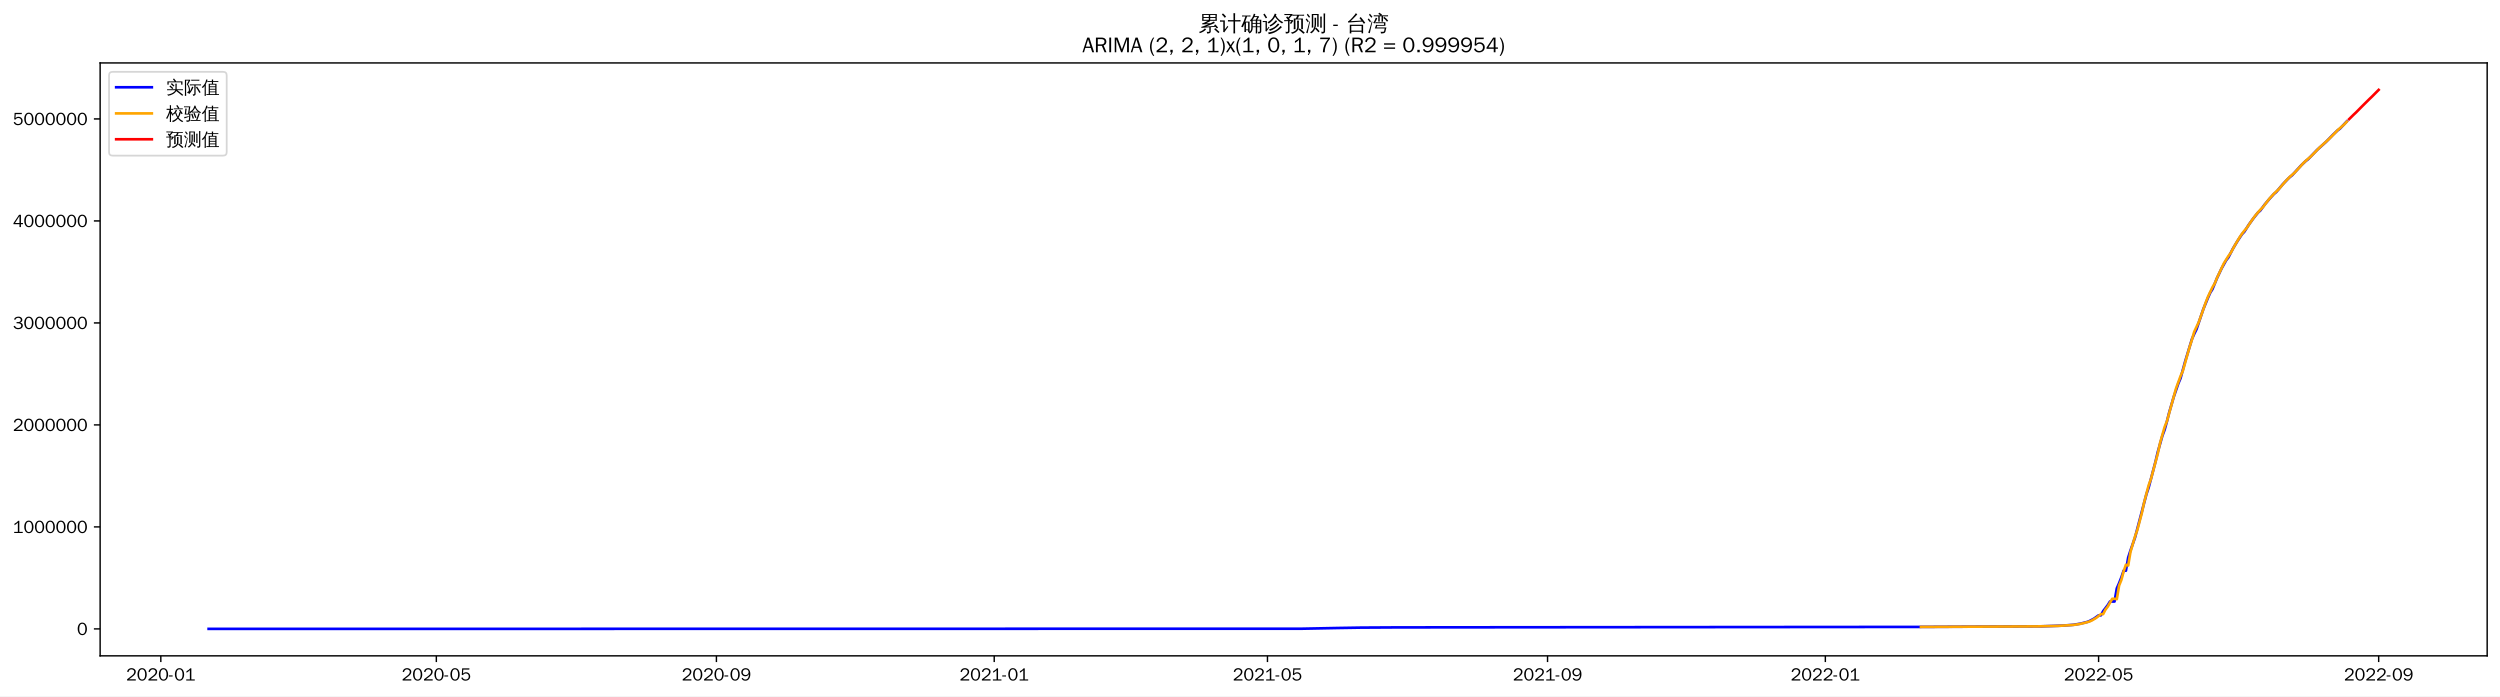
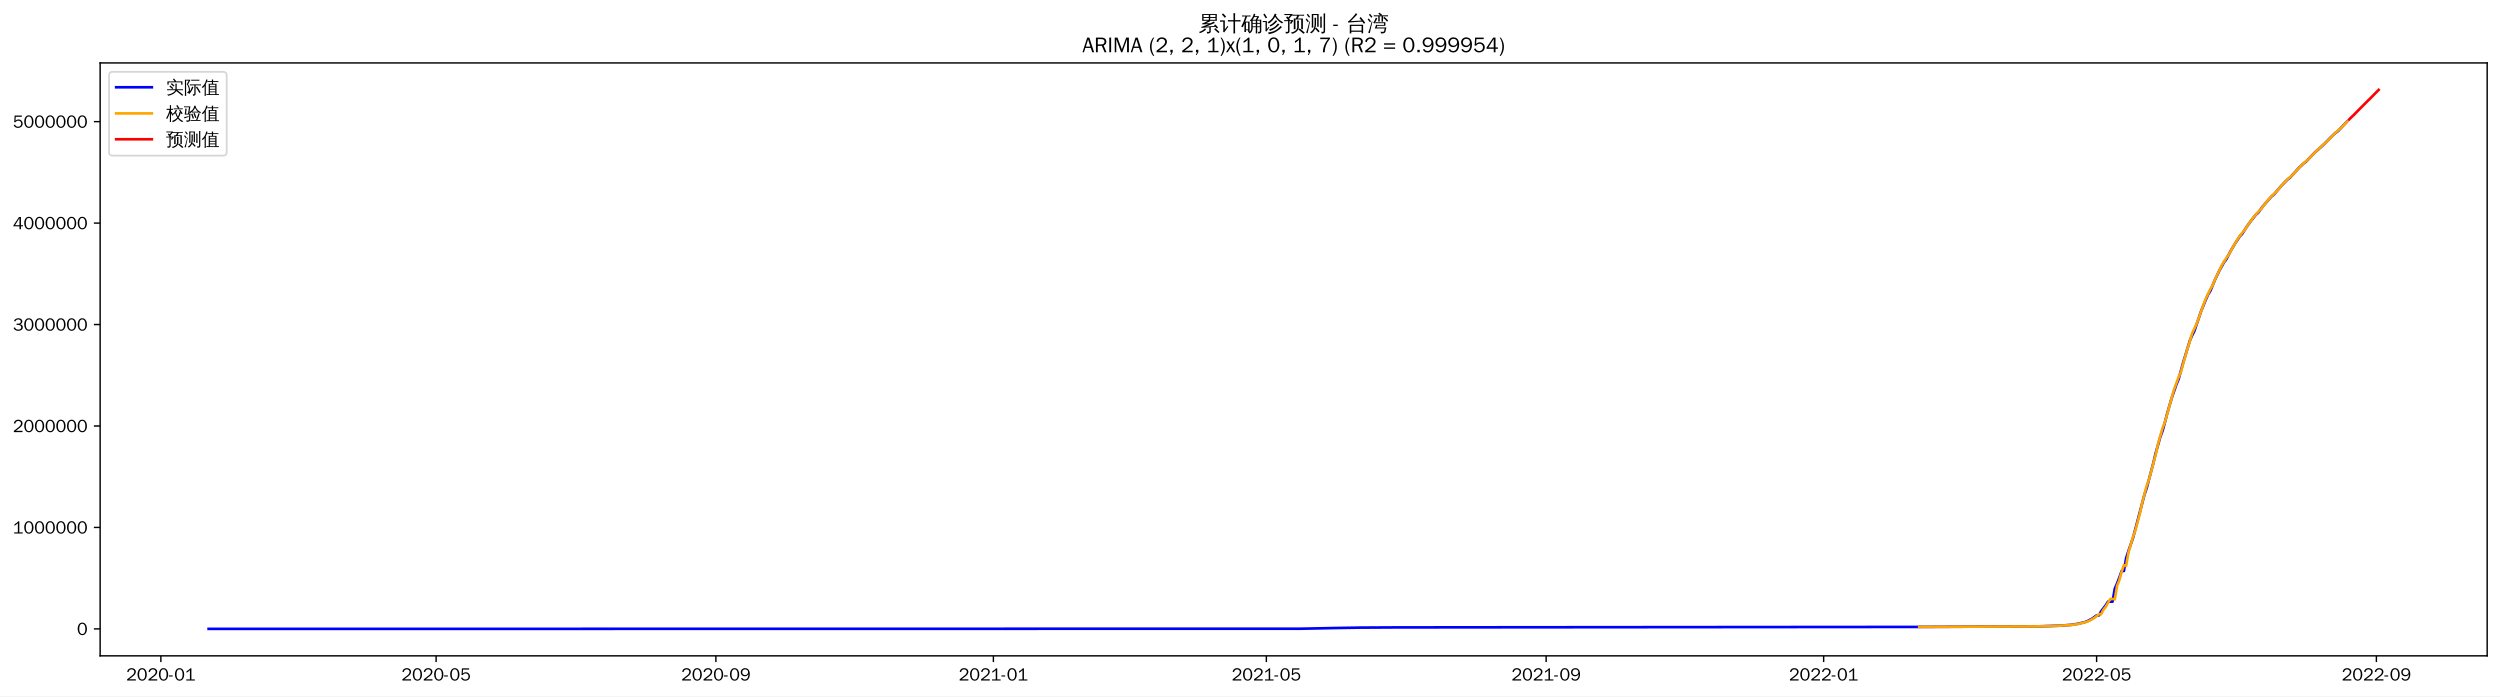
<svg xmlns="http://www.w3.org/2000/svg" xmlns:xlink="http://www.w3.org/1999/xlink" width="1402.578pt" height="390.666pt" viewBox="0 0 1402.578 390.666" version="1.1">
  <defs>
    <style type="text/css">*{stroke-linejoin: round; stroke-linecap: butt}</style>
  </defs>
  <g id="figure_1">
    <g id="patch_1">
      <path d="M 0 390.666  L 1402.578 390.666  L 1402.578 -0  L 0 -0  z " style="fill: #ffffff" />
    </g>
    <g id="axes_1">
      <g id="patch_2">
        <path d="M 56.178 367.949  L 1395.378 367.949  L 1395.378 35.309  L 56.178 35.309  z " style="fill: #ffffff" />
      </g>
      <g id="matplotlib.axis_1">
        <g id="xtick_1">
          <g id="line2d_1">
            <defs>
-               <path id="mc8efb2ae1a" d="M 0 0  L 0 3.5  " style="stroke: #000000; stroke-width: 0.8" />
+               <path id="m448ce63acd" d="M 0 0  L 0 3.5  " style="stroke: #000000; stroke-width: 0.8" />
            </defs>
            <g>
-               <use xlink:href="#mc8efb2ae1a" x="90.223" y="367.949" style="stroke: #000000; stroke-width: 0.8" />
+               <use xlink:href="#m448ce63acd" x="90.252" y="367.949" style="stroke: #000000; stroke-width: 0.8" />
            </g>
          </g>
          <g id="text_1">
-             <g transform="translate(70.73357 381.8048)scale(0.1 -0.1)">
+             <g transform="translate(70.7617 381.8048)scale(0.1 -0.1)">
              <defs>
                <path id="WenQuanYiZenHei-32" d="M 3488 0  L 369 0  L 369 456  L 2150 1850  Q 2931 2463 2931 3144  Q 2931 3619 2488 3863  Q 2231 4013 1931 4013  Q 1425 4013 1113 3619  Q 894 3356 881 3013  L 369 3169  Q 531 3981 1213 4300  Q 1544 4456 1950 4456  Q 2631 4456 3088 4044  L 3225 3888  L 3350 3706  Q 3481 3444 3481 3144  Q 3481 2313 2519 1569  L 1069 456  L 3488 456  L 3488 0  z " transform="scale(0.015625)" />
                <path id="WenQuanYiZenHei-30" d="M 3581 2175  Q 3581 1288 3169 638  Q 2713 -63 1938 -63  Q 1025 -63 563 831  Q 256 1425 256 2188  Q 256 3188 700 3819  Q 1138 4456 1888 4456  Q 2863 4456 3306 3500  Q 3581 2925 3581 2175  z M 3019 2100  Q 3019 3356 2500 3806  L 2350 3919  Q 2144 4031 1888 4031  Q 1100 4031 888 2956  Q 819 2625 819 2225  Q 819 1013 1338 569  Q 1588 356 1938 356  Q 2675 356 2925 1294  Q 3019 1663 3019 2100  z " transform="scale(0.015625)" />
                <path id="WenQuanYiZenHei-2d" d="M 1363 1444  L 0 1444  L 0 1844  L 1363 1844  L 1363 1444  z " transform="scale(0.015625)" />
                <path id="WenQuanYiZenHei-31" d="M 3556 0  L 488 0  L 488 406  L 1800 406  L 1800 3725  Q 1231 3125 588 2788  L 588 3338  Q 1456 3781 1931 4388  L 2331 4388  L 2331 406  L 3556 406  L 3556 0  z " transform="scale(0.015625)" />
              </defs>
              <use xlink:href="#WenQuanYiZenHei-32" />
              <use xlink:href="#WenQuanYiZenHei-30" x="59.961" />
              <use xlink:href="#WenQuanYiZenHei-32" x="119.922" />
              <use xlink:href="#WenQuanYiZenHei-30" x="179.883" />
              <use xlink:href="#WenQuanYiZenHei-2d" x="239.844" />
              <use xlink:href="#WenQuanYiZenHei-30" x="269.824" />
              <use xlink:href="#WenQuanYiZenHei-31" x="329.785" />
            </g>
          </g>
        </g>
        <g id="xtick_2">
          <g id="line2d_2">
            <g>
-               <use xlink:href="#mc8efb2ae1a" x="244.801" y="367.949" style="stroke: #000000; stroke-width: 0.8" />
+               <use xlink:href="#m448ce63acd" x="244.667" y="367.949" style="stroke: #000000; stroke-width: 0.8" />
            </g>
          </g>
          <g id="text_2">
-             <g transform="translate(225.3107 381.8048)scale(0.1 -0.1)">
+             <g transform="translate(225.1768 381.8048)scale(0.1 -0.1)">
              <defs>
                <path id="WenQuanYiZenHei-35" d="M 3531 1488  Q 3531 688 2913 250  Q 2456 -63 1844 -63  Q 1175 -63 706 350  Q 413 613 306 975  L 781 1131  Q 1000 538 1569 406  Q 1706 369 1856 369  Q 2550 369 2850 869  Q 3000 1131 3000 1494  Q 3000 2056 2581 2356  Q 2319 2538 1969 2538  Q 1400 2538 1031 2075  Q 981 2013 938 1938  L 500 2031  L 644 4388  L 3244 4388  L 3200 3919  L 1044 3919  L 950 2500  Q 1431 2975 2006 2975  Q 2713 2975 3163 2475  Q 3531 2063 3531 1488  z " transform="scale(0.015625)" />
              </defs>
              <use xlink:href="#WenQuanYiZenHei-32" />
              <use xlink:href="#WenQuanYiZenHei-30" x="59.961" />
              <use xlink:href="#WenQuanYiZenHei-32" x="119.922" />
              <use xlink:href="#WenQuanYiZenHei-30" x="179.883" />
              <use xlink:href="#WenQuanYiZenHei-2d" x="239.844" />
              <use xlink:href="#WenQuanYiZenHei-30" x="269.824" />
              <use xlink:href="#WenQuanYiZenHei-35" x="329.785" />
            </g>
          </g>
        </g>
        <g id="xtick_3">
          <g id="line2d_3">
            <g>
-               <use xlink:href="#mc8efb2ae1a" x="401.933" y="367.949" style="stroke: #000000; stroke-width: 0.8" />
+               <use xlink:href="#m448ce63acd" x="401.634" y="367.949" style="stroke: #000000; stroke-width: 0.8" />
            </g>
          </g>
          <g id="text_3">
-             <g transform="translate(382.4428 381.8048)scale(0.1 -0.1)">
+             <g transform="translate(382.1442 381.8048)scale(0.1 -0.1)">
              <defs>
                <path id="WenQuanYiZenHei-39" d="M 3544 2300  Q 3544 1163 3019 513  Q 2563 -63 1775 -63  Q 956 -63 563 488  Q 463 631 394 813  L 838 975  Q 1025 494 1550 388  Q 1656 369 1775 369  Q 2594 369 2900 1325  Q 3044 1769 3038 2313  L 3025 2313  Q 2675 1638 1944 1544  Q 1844 1531 1744 1531  Q 1050 1531 625 2031  Q 294 2419 294 2963  Q 294 3656 813 4094  Q 1238 4456 1819 4456  Q 2988 4456 3381 3363  Q 3544 2900 3544 2300  z M 2925 2994  Q 2925 3563 2469 3844  Q 2206 4006 1863 4006  Q 1275 4006 988 3563  Q 844 3344 825 3056  Q 819 3006 819 2956  Q 819 2413 1269 2131  Q 1538 1963 1875 1963  Q 2363 1963 2681 2350  Q 2925 2638 2925 2994  z " transform="scale(0.015625)" />
              </defs>
              <use xlink:href="#WenQuanYiZenHei-32" />
              <use xlink:href="#WenQuanYiZenHei-30" x="59.961" />
              <use xlink:href="#WenQuanYiZenHei-32" x="119.922" />
              <use xlink:href="#WenQuanYiZenHei-30" x="179.883" />
              <use xlink:href="#WenQuanYiZenHei-2d" x="239.844" />
              <use xlink:href="#WenQuanYiZenHei-30" x="269.824" />
              <use xlink:href="#WenQuanYiZenHei-39" x="329.785" />
            </g>
          </g>
        </g>
        <g id="xtick_4">
          <g id="line2d_4">
            <g>
-               <use xlink:href="#mc8efb2ae1a" x="557.787" y="367.949" style="stroke: #000000; stroke-width: 0.8" />
+               <use xlink:href="#m448ce63acd" x="557.325" y="367.949" style="stroke: #000000; stroke-width: 0.8" />
            </g>
          </g>
          <g id="text_4">
-             <g transform="translate(538.2974 381.8048)scale(0.1 -0.1)">
+             <g transform="translate(537.8355 381.8048)scale(0.1 -0.1)">
              <use xlink:href="#WenQuanYiZenHei-32" />
              <use xlink:href="#WenQuanYiZenHei-30" x="59.961" />
              <use xlink:href="#WenQuanYiZenHei-32" x="119.922" />
              <use xlink:href="#WenQuanYiZenHei-31" x="179.883" />
              <use xlink:href="#WenQuanYiZenHei-2d" x="239.844" />
              <use xlink:href="#WenQuanYiZenHei-30" x="269.824" />
              <use xlink:href="#WenQuanYiZenHei-31" x="329.785" />
            </g>
          </g>
        </g>
        <g id="xtick_5">
          <g id="line2d_5">
            <g>
-               <use xlink:href="#mc8efb2ae1a" x="711.087" y="367.949" style="stroke: #000000; stroke-width: 0.8" />
+               <use xlink:href="#m448ce63acd" x="710.464" y="367.949" style="stroke: #000000; stroke-width: 0.8" />
            </g>
          </g>
          <g id="text_5">
-             <g transform="translate(691.5971 381.8048)scale(0.1 -0.1)">
+             <g transform="translate(690.9744 381.8048)scale(0.1 -0.1)">
              <use xlink:href="#WenQuanYiZenHei-32" />
              <use xlink:href="#WenQuanYiZenHei-30" x="59.961" />
              <use xlink:href="#WenQuanYiZenHei-32" x="119.922" />
              <use xlink:href="#WenQuanYiZenHei-31" x="179.883" />
              <use xlink:href="#WenQuanYiZenHei-2d" x="239.844" />
              <use xlink:href="#WenQuanYiZenHei-30" x="269.824" />
              <use xlink:href="#WenQuanYiZenHei-35" x="329.785" />
            </g>
          </g>
        </g>
        <g id="xtick_6">
          <g id="line2d_6">
            <g>
-               <use xlink:href="#mc8efb2ae1a" x="868.219" y="367.949" style="stroke: #000000; stroke-width: 0.8" />
+               <use xlink:href="#m448ce63acd" x="867.432" y="367.949" style="stroke: #000000; stroke-width: 0.8" />
            </g>
          </g>
          <g id="text_6">
-             <g transform="translate(848.7292 381.8048)scale(0.1 -0.1)">
+             <g transform="translate(847.9418 381.8048)scale(0.1 -0.1)">
              <use xlink:href="#WenQuanYiZenHei-32" />
              <use xlink:href="#WenQuanYiZenHei-30" x="59.961" />
              <use xlink:href="#WenQuanYiZenHei-32" x="119.922" />
              <use xlink:href="#WenQuanYiZenHei-31" x="179.883" />
              <use xlink:href="#WenQuanYiZenHei-2d" x="239.844" />
              <use xlink:href="#WenQuanYiZenHei-30" x="269.824" />
              <use xlink:href="#WenQuanYiZenHei-39" x="329.785" />
            </g>
          </g>
        </g>
        <g id="xtick_7">
          <g id="line2d_7">
            <g>
-               <use xlink:href="#mc8efb2ae1a" x="1024.074" y="367.949" style="stroke: #000000; stroke-width: 0.8" />
+               <use xlink:href="#m448ce63acd" x="1023.123" y="367.949" style="stroke: #000000; stroke-width: 0.8" />
            </g>
          </g>
          <g id="text_7">
-             <g transform="translate(1004.584 381.8048)scale(0.1 -0.1)">
+             <g transform="translate(1003.633 381.8048)scale(0.1 -0.1)">
              <use xlink:href="#WenQuanYiZenHei-32" />
              <use xlink:href="#WenQuanYiZenHei-30" x="59.961" />
              <use xlink:href="#WenQuanYiZenHei-32" x="119.922" />
              <use xlink:href="#WenQuanYiZenHei-32" x="179.883" />
              <use xlink:href="#WenQuanYiZenHei-2d" x="239.844" />
              <use xlink:href="#WenQuanYiZenHei-30" x="269.824" />
              <use xlink:href="#WenQuanYiZenHei-31" x="329.785" />
            </g>
          </g>
        </g>
        <g id="xtick_8">
          <g id="line2d_8">
            <g>
-               <use xlink:href="#mc8efb2ae1a" x="1177.373" y="367.949" style="stroke: #000000; stroke-width: 0.8" />
+               <use xlink:href="#m448ce63acd" x="1176.262" y="367.949" style="stroke: #000000; stroke-width: 0.8" />
            </g>
          </g>
          <g id="text_8">
-             <g transform="translate(1157.883 381.8048)scale(0.1 -0.1)">
+             <g transform="translate(1156.772 381.8048)scale(0.1 -0.1)">
              <use xlink:href="#WenQuanYiZenHei-32" />
              <use xlink:href="#WenQuanYiZenHei-30" x="59.961" />
              <use xlink:href="#WenQuanYiZenHei-32" x="119.922" />
              <use xlink:href="#WenQuanYiZenHei-32" x="179.883" />
              <use xlink:href="#WenQuanYiZenHei-2d" x="239.844" />
              <use xlink:href="#WenQuanYiZenHei-30" x="269.824" />
              <use xlink:href="#WenQuanYiZenHei-35" x="329.785" />
            </g>
          </g>
        </g>
        <g id="xtick_9">
          <g id="line2d_9">
            <g>
-               <use xlink:href="#mc8efb2ae1a" x="1334.505" y="367.949" style="stroke: #000000; stroke-width: 0.8" />
+               <use xlink:href="#m448ce63acd" x="1333.229" y="367.949" style="stroke: #000000; stroke-width: 0.8" />
            </g>
          </g>
          <g id="text_9">
-             <g transform="translate(1315.016 381.8048)scale(0.1 -0.1)">
+             <g transform="translate(1313.739 381.8048)scale(0.1 -0.1)">
              <use xlink:href="#WenQuanYiZenHei-32" />
              <use xlink:href="#WenQuanYiZenHei-30" x="59.961" />
              <use xlink:href="#WenQuanYiZenHei-32" x="119.922" />
              <use xlink:href="#WenQuanYiZenHei-32" x="179.883" />
              <use xlink:href="#WenQuanYiZenHei-2d" x="239.844" />
              <use xlink:href="#WenQuanYiZenHei-30" x="269.824" />
              <use xlink:href="#WenQuanYiZenHei-39" x="329.785" />
            </g>
          </g>
        </g>
      </g>
      <g id="matplotlib.axis_2">
        <g id="ytick_1">
          <g id="line2d_10">
            <defs>
-               <path id="m35c9b45c3b" d="M 0 0  L -3.5 0  " style="stroke: #000000; stroke-width: 0.8" />
+               <path id="m3fab76b2b6" d="M 0 0  L -3.5 0  " style="stroke: #000000; stroke-width: 0.8" />
            </defs>
            <g>
-               <use xlink:href="#m35c9b45c3b" x="56.178" y="352.829" style="stroke: #000000; stroke-width: 0.8" />
+               <use xlink:href="#m3fab76b2b6" x="56.178" y="352.829" style="stroke: #000000; stroke-width: 0.8" />
            </g>
          </g>
          <g id="text_10">
            <g transform="translate(43.18125 356.2567)scale(0.1 -0.1)">
              <use xlink:href="#WenQuanYiZenHei-30" />
            </g>
          </g>
        </g>
        <g id="ytick_2">
          <g id="line2d_11">
            <g>
-               <use xlink:href="#m35c9b45c3b" x="56.178" y="295.609" style="stroke: #000000; stroke-width: 0.8" />
+               <use xlink:href="#m3fab76b2b6" x="56.178" y="295.911" style="stroke: #000000; stroke-width: 0.8" />
            </g>
          </g>
          <g id="text_11">
-             <g transform="translate(7.2 299.0373)scale(0.1 -0.1)">
+             <g transform="translate(7.2 299.3393)scale(0.1 -0.1)">
              <use xlink:href="#WenQuanYiZenHei-31" />
              <use xlink:href="#WenQuanYiZenHei-30" x="59.961" />
              <use xlink:href="#WenQuanYiZenHei-30" x="119.922" />
              <use xlink:href="#WenQuanYiZenHei-30" x="179.883" />
              <use xlink:href="#WenQuanYiZenHei-30" x="239.844" />
              <use xlink:href="#WenQuanYiZenHei-30" x="299.805" />
              <use xlink:href="#WenQuanYiZenHei-30" x="359.766" />
            </g>
          </g>
        </g>
        <g id="ytick_3">
          <g id="line2d_12">
            <g>
-               <use xlink:href="#m35c9b45c3b" x="56.178" y="238.39" style="stroke: #000000; stroke-width: 0.8" />
+               <use xlink:href="#m3fab76b2b6" x="56.178" y="238.994" style="stroke: #000000; stroke-width: 0.8" />
            </g>
          </g>
          <g id="text_12">
-             <g transform="translate(7.2 241.818)scale(0.1 -0.1)">
+             <g transform="translate(7.2 242.4219)scale(0.1 -0.1)">
              <use xlink:href="#WenQuanYiZenHei-32" />
              <use xlink:href="#WenQuanYiZenHei-30" x="59.961" />
              <use xlink:href="#WenQuanYiZenHei-30" x="119.922" />
              <use xlink:href="#WenQuanYiZenHei-30" x="179.883" />
              <use xlink:href="#WenQuanYiZenHei-30" x="239.844" />
              <use xlink:href="#WenQuanYiZenHei-30" x="299.805" />
              <use xlink:href="#WenQuanYiZenHei-30" x="359.766" />
            </g>
          </g>
        </g>
        <g id="ytick_4">
          <g id="line2d_13">
            <g>
-               <use xlink:href="#m35c9b45c3b" x="56.178" y="181.171" style="stroke: #000000; stroke-width: 0.8" />
+               <use xlink:href="#m3fab76b2b6" x="56.178" y="182.076" style="stroke: #000000; stroke-width: 0.8" />
            </g>
          </g>
          <g id="text_13">
-             <g transform="translate(7.2 184.5986)scale(0.1 -0.1)">
+             <g transform="translate(7.2 185.5045)scale(0.1 -0.1)">
              <defs>
                <path id="WenQuanYiZenHei-33" d="M 3588 1231  Q 3588 494 2875 144  Q 2450 -63 1925 -63  Q 1044 -63 556 488  Q 356 706 256 1000  L 769 1169  Q 994 375 1913 375  Q 2631 375 2900 788  Q 3019 975 3019 1231  Q 3019 1638 2638 1881  Q 2325 2081 1613 2069  L 1338 2069  L 1338 2494  Q 1969 2494 2094 2506  Q 2325 2544 2463 2613  Q 2763 2756 2844 3100  Q 2863 3169 2863 3244  Q 2863 3744 2381 3944  L 2163 4006  Q 2056 4025 1931 4025  Q 1388 4025 1075 3631  Q 969 3488 906 3313  L 419 3456  Q 675 4150 1400 4369  Q 1669 4456 1975 4456  Q 2694 4456 3106 4050  Q 3419 3744 3419 3275  Q 3419 2813 3025 2513  Q 2825 2356 2575 2319  L 2575 2306  Q 3181 2213 3450 1769  Q 3588 1525 3588 1231  z " transform="scale(0.015625)" />
              </defs>
              <use xlink:href="#WenQuanYiZenHei-33" />
              <use xlink:href="#WenQuanYiZenHei-30" x="59.961" />
              <use xlink:href="#WenQuanYiZenHei-30" x="119.922" />
              <use xlink:href="#WenQuanYiZenHei-30" x="179.883" />
              <use xlink:href="#WenQuanYiZenHei-30" x="239.844" />
              <use xlink:href="#WenQuanYiZenHei-30" x="299.805" />
              <use xlink:href="#WenQuanYiZenHei-30" x="359.766" />
            </g>
          </g>
        </g>
        <g id="ytick_5">
          <g id="line2d_14">
            <g>
-               <use xlink:href="#m35c9b45c3b" x="56.178" y="123.951" style="stroke: #000000; stroke-width: 0.8" />
+               <use xlink:href="#m3fab76b2b6" x="56.178" y="125.159" style="stroke: #000000; stroke-width: 0.8" />
            </g>
          </g>
          <g id="text_14">
-             <g transform="translate(7.2 127.3793)scale(0.1 -0.1)">
+             <g transform="translate(7.2 128.5871)scale(0.1 -0.1)">
              <defs>
                <path id="WenQuanYiZenHei-34" d="M 3631 1025  L 2913 1025  L 2913 0  L 2381 0  L 2381 1025  L 219 1025  L 219 1388  L 2225 4388  L 2913 4388  L 2913 1444  L 3631 1444  L 3631 1025  z M 2381 1444  L 2381 3963  L 788 1444  L 2381 1444  z " transform="scale(0.015625)" />
              </defs>
              <use xlink:href="#WenQuanYiZenHei-34" />
              <use xlink:href="#WenQuanYiZenHei-30" x="59.961" />
              <use xlink:href="#WenQuanYiZenHei-30" x="119.922" />
              <use xlink:href="#WenQuanYiZenHei-30" x="179.883" />
              <use xlink:href="#WenQuanYiZenHei-30" x="239.844" />
              <use xlink:href="#WenQuanYiZenHei-30" x="299.805" />
              <use xlink:href="#WenQuanYiZenHei-30" x="359.766" />
            </g>
          </g>
        </g>
        <g id="ytick_6">
          <g id="line2d_15">
            <g>
-               <use xlink:href="#m35c9b45c3b" x="56.178" y="66.732" style="stroke: #000000; stroke-width: 0.8" />
+               <use xlink:href="#m3fab76b2b6" x="56.178" y="68.242" style="stroke: #000000; stroke-width: 0.8" />
            </g>
          </g>
          <g id="text_15">
-             <g transform="translate(7.2 70.15995)scale(0.1 -0.1)">
+             <g transform="translate(7.2 71.66968)scale(0.1 -0.1)">
              <use xlink:href="#WenQuanYiZenHei-35" />
              <use xlink:href="#WenQuanYiZenHei-30" x="59.961" />
              <use xlink:href="#WenQuanYiZenHei-30" x="119.922" />
              <use xlink:href="#WenQuanYiZenHei-30" x="179.883" />
              <use xlink:href="#WenQuanYiZenHei-30" x="239.844" />
              <use xlink:href="#WenQuanYiZenHei-30" x="299.805" />
              <use xlink:href="#WenQuanYiZenHei-30" x="359.766" />
            </g>
          </g>
        </g>
      </g>
      <g id="line2d_16">
-         <path d="M 117.051 352.829  L 730.249 352.732  L 750.689 352.323  L 763.464 352.113  L 783.904 351.991  L 851.612 351.919  L 1075.174 351.72  L 1145.436 351.385  L 1156.933 351.006  L 1163.321 350.529  L 1167.153 349.893  L 1170.986 348.936  L 1172.263 348.426  L 1174.818 347.064  L 1177.373 345.221  L 1178.651 345.221  L 1179.928 342.876  L 1182.483 339.531  L 1183.761 337.461  L 1186.316 337.461  L 1187.593 330.084  L 1188.871 327.176  L 1190.148 323.907  L 1191.426 320.164  L 1192.703 320.164  L 1193.981 312.785  L 1195.258 308.853  L 1197.813 301.557  L 1204.201 277.278  L 1205.478 273.486  L 1209.311 258.973  L 1210.588 253.549  L 1213.143 244.554  L 1214.421 241.116  L 1215.698 236.503  L 1216.976 231.453  L 1219.531 222.674  L 1222.086 215.223  L 1223.363 212.19  L 1225.918 202.86  L 1229.751 190.229  L 1231.028 187.335  L 1232.306 184.755  L 1236.138 173.414  L 1238.693 167.183  L 1239.971 164.286  L 1241.248 162.248  L 1243.803 156.035  L 1246.358 150.653  L 1248.913 146.075  L 1250.191 144.44  L 1252.746 139.494  L 1255.301 135.221  L 1257.856 131.359  L 1259.133 130.037  L 1261.688 126  L 1264.243 122.46  L 1266.798 119.258  L 1268.076 118.163  L 1270.631 114.665  L 1273.186 111.638  L 1275.741 108.8  L 1277.018 107.771  L 1280.851 103.225  L 1283.406 100.557  L 1284.683 99.313  L 1285.961 98.334  L 1291.071 92.73  L 1293.625 90.296  L 1294.903 89.347  L 1300.013 84.071  L 1305.123 79.44  L 1308.955 75.515  L 1311.51 73.092  L 1312.788 72.189  L 1316.62 68.107  L 1316.62 68.107  " clip-path="url(#p0275fb39b3)" style="fill: none; stroke: #0000ff; stroke-width: 1.5; stroke-linecap: square" />
+         <path d="M 117.051 352.829  L 729.607 352.733  L 750.025 352.325  L 762.787 352.117  L 783.205 351.996  L 850.842 351.924  L 1074.169 351.726  L 1144.358 351.393  L 1155.843 351.015  L 1162.224 350.541  L 1166.053 349.909  L 1169.881 348.957  L 1171.157 348.449  L 1173.71 347.094  L 1176.262 345.261  L 1177.538 345.261  L 1178.814 342.928  L 1181.366 339.601  L 1182.643 337.542  L 1185.195 337.542  L 1186.471 330.204  L 1187.747 327.311  L 1189.023 324.059  L 1190.3 320.336  L 1191.576 320.336  L 1192.852 312.996  L 1194.128 309.085  L 1196.68 301.827  L 1203.061 277.676  L 1204.337 273.905  L 1208.166 259.469  L 1209.442 254.073  L 1211.994 245.125  L 1213.27 241.706  L 1214.547 237.116  L 1215.823 232.094  L 1218.375 223.36  L 1220.927 215.95  L 1222.204 212.932  L 1224.756 203.651  L 1228.584 191.087  L 1229.86 188.208  L 1231.137 185.641  L 1234.965 174.36  L 1237.517 168.163  L 1238.794 165.281  L 1240.07 163.254  L 1242.622 157.074  L 1245.174 151.72  L 1247.727 147.166  L 1249.003 145.54  L 1251.555 140.62  L 1254.107 136.369  L 1256.66 132.528  L 1257.936 131.213  L 1260.488 127.197  L 1263.041 123.675  L 1265.593 120.49  L 1266.869 119.401  L 1269.421 115.922  L 1271.974 112.91  L 1274.526 110.088  L 1275.802 109.064  L 1279.631 104.542  L 1282.183 101.888  L 1283.459 100.651  L 1284.735 99.677  L 1289.84 94.103  L 1292.392 91.681  L 1293.668 90.738  L 1298.773 85.489  L 1303.878 80.883  L 1307.706 76.978  L 1310.258 74.568  L 1311.535 73.67  L 1316.639 68.312  L 1316.639 68.312  " clip-path="url(#p33d70667e6)" style="fill: none; stroke: #0000ff; stroke-width: 1.5; stroke-linecap: square" />
      </g>
      <g id="line2d_17">
-         <path d="M 1077.729 351.712  L 1142.881 351.424  L 1154.378 351.157  L 1162.043 350.701  L 1164.598 350.443  L 1167.153 350.005  L 1169.708 349.408  L 1172.263 348.675  L 1173.541 348.123  L 1176.096 346.606  L 1178.651 344.564  L 1179.928 344.526  L 1181.206 342.037  L 1182.483 340.382  L 1185.038 335.934  L 1186.316 335.931  L 1187.593 336.15  L 1188.871 328.527  L 1190.148 325.366  L 1191.426 320.554  L 1192.703 316.86  L 1193.981 317.262  L 1195.258 309.674  L 1197.813 300.983  L 1199.091 297.363  L 1201.646 287.802  L 1202.923 281.872  L 1205.478 272.184  L 1206.756 268.724  L 1210.588 254.451  L 1211.866 248.524  L 1214.421 239.559  L 1215.698 236.379  L 1220.808 217.983  L 1223.363 210.997  L 1224.641 208.101  L 1227.196 198.957  L 1228.473 194.535  L 1229.751 190.575  L 1231.028 186.144  L 1233.583 180.7  L 1236.138 173.555  L 1237.416 169.874  L 1238.693 166.607  L 1241.248 161.183  L 1242.526 159.068  L 1243.803 155.907  L 1247.636 147.803  L 1250.191 143.676  L 1251.468 141.943  L 1254.023 137.254  L 1256.578 133.002  L 1257.856 131.135  L 1259.133 129.466  L 1260.411 127.994  L 1262.966 124.18  L 1265.521 120.652  L 1268.076 117.702  L 1269.353 116.481  L 1271.908 113.143  L 1273.186 111.527  L 1275.741 108.699  L 1278.296 106.295  L 1282.128 101.845  L 1284.683 99.192  L 1287.238 96.989  L 1292.348 91.418  L 1294.903 89.093  L 1296.18 88.062  L 1301.29 82.827  L 1306.4 78.21  L 1311.51 73.049  L 1315.343 69.637  L 1316.62 68.26  L 1316.62 68.26  " clip-path="url(#p0275fb39b3)" style="fill: none; stroke: #ffa500; stroke-width: 1.5; stroke-linecap: square" />
+         <path d="M 1076.722 351.718  L 1141.806 351.431  L 1153.291 351.165  L 1160.948 350.712  L 1163.5 350.455  L 1166.053 350.02  L 1168.605 349.426  L 1171.157 348.697  L 1172.433 348.147  L 1174.986 346.639  L 1177.538 344.608  L 1178.814 344.57  L 1180.09 342.094  L 1181.366 340.448  L 1183.919 336.023  L 1185.195 336.02  L 1186.471 336.238  L 1187.747 328.655  L 1189.023 325.51  L 1190.3 320.724  L 1191.576 317.05  L 1192.852 317.45  L 1194.128 309.902  L 1196.68 301.256  L 1197.957 297.656  L 1200.509 288.145  L 1201.785 282.246  L 1204.337 272.61  L 1205.613 269.168  L 1209.442 254.97  L 1210.718 249.075  L 1213.27 240.157  L 1214.547 236.994  L 1219.651 218.695  L 1222.204 211.746  L 1223.48 208.865  L 1226.032 199.768  L 1227.308 195.371  L 1228.584 191.431  L 1229.86 187.024  L 1232.413 181.609  L 1234.965 174.501  L 1236.241 170.84  L 1237.517 167.59  L 1240.07 162.195  L 1241.346 160.091  L 1242.622 156.947  L 1246.451 148.885  L 1249.003 144.78  L 1250.279 143.056  L 1252.831 138.392  L 1255.384 134.163  L 1256.66 132.305  L 1257.936 130.644  L 1259.212 129.181  L 1261.764 125.386  L 1264.317 121.878  L 1266.869 118.943  L 1268.145 117.728  L 1270.698 114.408  L 1271.974 112.801  L 1274.526 109.987  L 1277.078 107.596  L 1280.907 103.169  L 1283.459 100.53  L 1286.011 98.339  L 1291.116 92.798  L 1293.668 90.485  L 1294.945 89.459  L 1300.049 84.251  L 1305.154 79.66  L 1310.258 74.526  L 1314.087 71.131  L 1316.639 68.384  L 1316.639 68.384  " clip-path="url(#p33d70667e6)" style="fill: none; stroke: #ffa500; stroke-width: 1.5; stroke-linecap: square" />
      </g>
      <g id="line2d_18">
-         <path d="M 1317.898 66.875  L 1319.175 65.614  L 1320.453 64.343  L 1321.73 63.155  L 1323.008 61.867  L 1324.285 60.564  L 1325.563 59.28  L 1326.84 58.015  L 1328.118 56.753  L 1329.395 55.49  L 1330.673 54.272  L 1331.95 52.992  L 1333.228 51.705  L 1334.505 50.428  " clip-path="url(#p0275fb39b3)" style="fill: none; stroke: #ff0000; stroke-width: 1.5; stroke-linecap: square" />
+         <path d="M 1317.915 67.052  L 1319.192 65.777  L 1320.468 64.572  L 1321.744 63.272  L 1323.02 61.959  L 1324.296 60.663  L 1325.572 59.378  L 1326.848 58.105  L 1328.125 56.828  L 1329.401 55.596  L 1330.677 54.303  L 1331.953 53.002  L 1333.229 51.712  L 1334.505 50.428  " clip-path="url(#p33d70667e6)" style="fill: none; stroke: #ff0000; stroke-width: 1.5; stroke-linecap: square" />
      </g>
      <g id="patch_3">
        <path d="M 56.178 367.949  L 56.178 35.309  " style="fill: none; stroke: #000000; stroke-width: 0.8; stroke-linejoin: miter; stroke-linecap: square" />
      </g>
      <g id="patch_4">
        <path d="M 1395.378 367.949  L 1395.378 35.309  " style="fill: none; stroke: #000000; stroke-width: 0.8; stroke-linejoin: miter; stroke-linecap: square" />
      </g>
      <g id="patch_5">
        <path d="M 56.178 367.949  L 1395.378 367.949  " style="fill: none; stroke: #000000; stroke-width: 0.8; stroke-linejoin: miter; stroke-linecap: square" />
      </g>
      <g id="patch_6">
        <path d="M 56.178 35.309  L 1395.378 35.309  " style="fill: none; stroke: #000000; stroke-width: 0.8; stroke-linejoin: miter; stroke-linecap: square" />
      </g>
      <g id="text_16">
        <g transform="translate(672.3809 17.28937)scale(0.12 -0.12)">
          <defs>
            <path id="WenQuanYiZenHei-7d2f" d="M 5963 -681  Q 5363 -81 4706 456  L 5000 819  Q 5675 269 6294 -350  L 5963 -681  z M 1944 738  Q 2094 556 2281 413  Q 1575 -356 375 -706  Q 350 -481 200 -319  Q 725 -181 1122 69  Q 1519 319 1944 738  z M 3244 -169  L 3244 1063  L 869 881  L 850 1181  Q 1431 1325 2969 1988  L 1119 1931  L 1113 2231  Q 1350 2263 1862 2497  Q 2375 2731 2800 2988  L 1094 2988  Q 1169 4006 1094 5019  L 5506 5019  Q 5425 4006 5500 2988  L 3431 2988  Q 3475 2931 3525 2875  Q 2856 2494 2281 2256  L 3388 2269  L 3650 2288  Q 4338 2606 4650 2800  Q 4744 2563 4881 2344  Q 4644 2225 3975 1956  L 2269 1281  L 4444 1425  L 4813 1469  L 4681 1588  L 4988 1938  Q 5481 1500 5863 963  L 5481 694  Q 5300 950 5081 1188  L 4463 1163  L 3669 1100  L 3669 -250  Q 3669 -444 3488 -594  Q 3225 -819 2569 -813  Q 2638 -513 2431 -294  Q 2619 -319 2900 -322  Q 3181 -325 3212 -294  Q 3244 -263 3244 -169  z M 3513 4131  L 5081 4131  L 5081 4725  L 3513 4725  L 3513 4131  z M 3088 4131  L 3088 4725  L 1519 4725  L 1519 4131  L 3088 4131  z M 3513 3856  L 3513 3288  L 5081 3288  L 5081 3856  L 3513 3856  z M 3088 3856  L 1519 3856  L 1519 3288  L 3088 3288  L 3088 3856  z " transform="scale(0.015625)" />
            <path id="WenQuanYiZenHei-8ba1" d="M 4569 -769  Q 4313 -738 4056 -769  Q 4081 -294 4081 175  L 4081 2806  L 3213 2806  Q 2813 2806 2413 2788  Q 2438 3000 2413 3219  Q 2813 3200 3213 3200  L 4081 3200  L 4081 4313  Q 4081 4788 4056 5263  Q 4313 5231 4569 5263  Q 4550 4788 4550 4313  L 4550 3200  L 5381 3200  Q 5781 3200 6181 3219  Q 6163 3000 6181 2788  Q 5781 2806 5381 2806  L 4550 2806  L 4550 175  Q 4550 -294 4569 -769  z M 38 2725  Q 63 2931 38 3138  Q 419 3119 800 3119  L 1481 3119  L 1481 425  L 2044 1150  L 2250 1488  L 2525 1188  L 2313 950  L 1294 -488  L 963 -231  Q 1025 -94 1025 63  L 1025 2744  L 800 2744  Q 419 2744 38 2725  z M 1450 3913  Q 1094 4438 600 4831  L 913 5225  Q 1488 4769 1869 4194  L 1450 3913  z " transform="scale(0.015625)" />
            <path id="WenQuanYiZenHei-786e" d="M 4794 -769  Q 4563 -744 4331 -769  Q 4350 -344 4350 81  L 4350 1081  L 3419 1081  L 3419 788  Q 3419 225 3150 -194  Q 2881 -613 2456 -806  Q 2375 -569 2150 -444  Q 2531 -344 2765 -15  Q 3000 313 3000 788  L 2994 2919  L 2888 2813  Q 2769 3000 2563 3081  Q 3044 3494 3309 3969  Q 3575 4444 3763 5119  Q 3981 5044 4213 5013  Q 4144 4700 4025 4400  L 5238 4400  L 5306 4050  Q 5213 4031 5163 3947  Q 5113 3863 4813 3325  L 5994 3325  L 5994 -150  Q 5981 -519 5738 -656  Q 5469 -806 5069 -806  Q 5125 -525 4956 -294  Q 5100 -313 5290 -316  Q 5481 -319 5525 -278  Q 5569 -238 5569 25  L 5569 1081  L 4769 1081  L 4769 81  Q 4769 -344 4794 -769  z M 4769 1344  L 5569 1344  L 5569 2100  L 4769 2100  L 4769 1344  z M 4350 1344  L 4350 2100  L 3413 2100  L 3419 1344  L 4350 1344  z M 4769 2363  L 5569 2363  L 5569 3038  L 4769 3038  L 4769 2363  z M 4350 2363  L 4350 3038  L 3413 3038  L 3413 2363  L 4350 2363  z M 3375 3325  L 4350 3325  L 4344 3331  L 4775 4113  L 3894 4113  Q 3688 3700 3375 3325  z M 481 1069  Q 281 1194 -25 1188  Q 775 2750 1244 4294  L 869 4294  Q 563 4294 250 4275  Q 269 4438 250 4594  Q 563 4581 869 4581  L 2156 4581  Q 2463 4581 2775 4594  Q 2756 4438 2775 4275  Q 2463 4294 2156 4294  L 1744 4294  L 1181 2763  L 2494 2763  L 2494 -338  L 2050 -338  L 2050 156  L 1406 156  Q 1406 -94 1419 -350  Q 1181 -325 938 -350  Q 956 75 956 500  L 956 2181  L 769 1713  Q 631 1388 481 1069  z M 2050 2475  L 1400 2475  L 1400 425  L 2050 425  L 2050 2475  z " transform="scale(0.015625)" />
            <path id="WenQuanYiZenHei-8bca" d="M 5369 1456  Q 5556 1256 5775 1100  Q 5038 344 4081 -225  Q 3106 -819 1788 -1006  Q 1788 -725 1631 -500  Q 3363 -306 4406 519  Q 4919 956 5369 1456  z M 4594 2219  Q 4781 2031 5013 1881  Q 3625 394 2150 -25  Q 2113 250 1913 444  Q 2475 594 3015 850  Q 3556 1106 3919 1463  Q 4275 1819 4594 2219  z M 3969 3188  Q 4150 3013 4356 2881  Q 3625 1913 2306 1275  Q 2244 1500 2056 1644  Q 2619 1900 3053 2256  Q 3488 2613 3969 3188  z M 5813 2194  Q 4525 2913 3731 4188  Q 2919 2844 1813 2163  Q 1700 2413 1456 2550  Q 1950 2844 2400 3231  Q 2850 3619 3113 4063  Q 3413 4581 3644 5163  Q 3881 5038 4144 4963  Q 4056 4775 3963 4594  Q 4325 3919 4844 3441  Q 5363 2963 6175 2538  Q 5931 2431 5813 2194  z M 31 2613  Q 50 2775 31 2938  Q 325 2925 619 2925  L 1275 2925  L 1275 506  L 1675 1006  L 1831 1250  L 2038 1013  L 1881 838  L 1100 -256  L 825 -25  Q 869 81 869 200  L 869 2625  L 31 2613  z M 950 3713  Q 606 4325 200 4881  L 556 5163  Q 981 4588 1338 3944  L 950 3713  z " transform="scale(0.015625)" />
            <path id="WenQuanYiZenHei-9884" d="M 1206 19  L 1206 2888  L 669 2888  Q 356 2888 50 2869  Q 63 3044 50 3213  Q 363 3194 669 3194  L 1250 3194  Q 950 3631 606 4031  L 963 4338  L 1263 3975  L 1913 4719  L 731 4719  Q 419 4719 106 4706  Q 125 4875 106 5044  Q 419 5031 731 5031  L 2481 5031  L 2544 4663  Q 2394 4613 2256 4466  Q 2119 4319 1525 3631  Q 1656 3444 1788 3250  L 1700 3194  L 2700 3194  L 2763 2825  Q 2656 2819 2613 2763  L 2100 2038  L 1750 2288  L 2175 2888  L 1638 2888  L 1638 -150  Q 1638 -525 1363 -669  Q 1075 -819 525 -813  Q 594 -513 388 -294  Q 575 -313 837 -316  Q 1100 -319 1153 -272  Q 1206 -225 1206 19  z M 5813 -888  Q 5100 -225 4306 375  L 4669 719  Q 5481 106 6219 -575  L 5813 -888  z M 2375 -906  Q 2294 -631 2025 -506  Q 2769 -431 3353 19  Q 3938 469 3938 1069  L 3938 2200  Q 3938 2625 3913 3050  Q 4188 3025 4456 3050  Q 4431 2625 4431 2200  L 4431 1069  Q 4431 681 4225 319  Q 3644 -606 2375 -906  z M 3444 488  Q 3169 513 2894 488  Q 2919 913 2919 1338  L 2919 3675  Q 3219 3675 3525 3675  Q 3750 4013 3931 4525  L 3238 4525  Q 2888 4525 2538 4513  Q 2556 4669 2538 4831  Q 2888 4813 3238 4813  L 5313 4813  Q 5663 4813 6006 4831  Q 5988 4669 6006 4513  Q 5663 4525 5313 4525  L 4481 4525  Q 4388 4088 4088 3675  L 5644 3675  L 5644 513  L 5144 513  L 5144 3388  L 3894 3388  L 3875 3363  Q 3863 3375 3844 3388  Q 3631 3388 3413 3388  L 3419 1338  Q 3419 913 3444 488  z " transform="scale(0.015625)" />
            <path id="WenQuanYiZenHei-6d4b" d="M 5450 138  L 5450 4306  Q 5450 4750 5425 5188  Q 5663 5163 5906 5188  Q 5881 4750 5881 4306  L 5881 -38  Q 5888 -569 5519 -719  Q 5194 -831 4825 -813  Q 4894 -519 4694 -281  Q 4869 -306 5094 -309  Q 5319 -313 5384 -256  Q 5450 -200 5450 138  z M 4900 938  Q 4663 963 4419 938  Q 4444 1375 4444 1819  L 4444 3381  Q 4444 3819 4419 4263  Q 4663 4238 4900 4263  Q 4875 3819 4875 3381  L 4875 1819  Q 4875 1375 4900 938  z M 2750 2025  L 2750 3038  Q 2750 3481 2725 3919  Q 2963 3894 3206 3919  Q 3181 3481 3181 3038  L 3181 2025  Q 3181 1263 2919 625  L 3231 956  Q 3781 431 4256 -150  L 3888 -456  Q 3431 106 2906 600  Q 2531 -288 1738 -769  Q 1606 -519 1338 -450  Q 1988 -156 2369 478  Q 2750 1113 2750 2025  z M 2363 969  Q 2119 994 1881 969  Q 1906 1406 1906 1850  L 1906 5038  L 3956 5031  L 3956 1200  L 3525 1200  L 3525 4713  L 2338 4713  L 2338 1850  Q 2338 1406 2363 969  z M 663 -738  Q 481 -588 206 -575  Q 400 -69 606 581  Q 813 1231 1200 2838  L 1381 2706  L 875 338  L 663 -738  z M 1006 2856  L 731 2550  L 75 3400  L 350 3713  L 1006 2856  z M 1088 3913  Q 781 4388 425 4800  L 694 5125  Q 1069 4688 1388 4188  L 1088 3913  z " transform="scale(0.015625)" />
            <path id="WenQuanYiZenHei-20" transform="scale(0.015625)" />
            <path id="WenQuanYiZenHei-53f0" d="M 1594 -769  Q 1344 -738 1100 -769  Q 1119 -306 1119 150  L 1119 1813  L 5106 1813  L 5106 -756  L 4650 -756  L 4650 -300  L 1575 -300  Q 1581 -531 1594 -769  z M 5744 2394  L 5338 2106  L 4863 2744  L 4331 2731  L 613 2475  L 594 2838  Q 744 2856 869 2956  Q 1219 3238 1841 3916  Q 2463 4594 2650 4859  Q 2838 5125 2919 5275  Q 3125 5094 3363 4956  Q 3263 4813 3100 4625  Q 2938 4438 2275 3769  Q 1613 3100 1381 2888  L 4306 3050  L 4606 3081  L 4013 3813  L 4388 4131  L 5081 3281  L 5744 2394  z M 4650 1456  L 1569 1456  L 1569 63  L 4650 63  L 4650 1456  z " transform="scale(0.015625)" />
            <path id="WenQuanYiZenHei-6e7e" d="M 4950 2275  L 2969 2275  Q 2681 2275 2388 2263  Q 2400 2419 2388 2581  Q 2681 2563 2969 2563  L 5369 2563  L 5369 1506  L 2925 1494  L 2756 994  L 5675 994  L 5363 -306  Q 5225 -813 4038 -800  Q 4075 -650 4028 -519  Q 3981 -388 3881 -300  Q 4119 -325 4497 -300  Q 4875 -275 4915 -244  Q 4956 -213 4969 -150  L 5175 706  L 2213 706  L 2544 1663  L 2544 1756  L 2575 1756  L 2600 1825  L 2806 1756  L 4950 1769  L 4950 2275  z M 5838 2744  Q 5394 3394 4738 3831  L 4994 4213  Q 5725 3725 6219 3000  L 5838 2744  z M 2506 3938  Q 2713 3844 2938 3788  Q 2769 3238 2369 2588  L 2113 2181  Q 1950 2338 1731 2363  Q 2056 2813 2300 3419  L 2506 3938  z M 4675 2738  Q 4444 2763 4213 2738  Q 4231 3163 4231 3588  L 4231 4344  L 3669 4344  L 3669 3619  Q 3669 3194 3688 2769  Q 3456 2788 3231 2769  Q 3250 3194 3250 3619  L 3250 4344  L 2469 4344  Q 2181 4344 1888 4331  Q 1900 4488 1888 4650  Q 2181 4638 2469 4638  L 3913 4638  L 3269 5056  L 3519 5438  L 4344 4900  L 4169 4638  L 5581 4638  Q 5875 4638 6169 4650  Q 6150 4488 6169 4331  Q 5875 4344 5581 4344  L 4650 4344  L 4650 3588  Q 4650 3163 4675 2738  z M 713 -738  Q 513 -588 225 -575  Q 431 -69 650 581  Q 869 1231 1294 2838  L 1481 2706  L 938 338  L 713 -738  z M 1081 2856  L 781 2550  L 81 3400  L 381 3713  L 1081 2856  z M 1169 3913  Q 844 4388 456 4800  L 744 5125  Q 1150 4688 1494 4188  L 1169 3913  z " transform="scale(0.015625)" />
          </defs>
          <use xlink:href="#WenQuanYiZenHei-7d2f" />
          <use xlink:href="#WenQuanYiZenHei-8ba1" x="100" />
          <use xlink:href="#WenQuanYiZenHei-786e" x="200" />
          <use xlink:href="#WenQuanYiZenHei-8bca" x="300" />
          <use xlink:href="#WenQuanYiZenHei-9884" x="400" />
          <use xlink:href="#WenQuanYiZenHei-6d4b" x="500" />
          <use xlink:href="#WenQuanYiZenHei-20" x="600" />
          <use xlink:href="#WenQuanYiZenHei-2d" x="629.98" />
          <use xlink:href="#WenQuanYiZenHei-20" x="659.961" />
          <use xlink:href="#WenQuanYiZenHei-53f0" x="689.941" />
          <use xlink:href="#WenQuanYiZenHei-6e7e" x="789.941" />
        </g>
        <g transform="translate(607.1703 29.3085)scale(0.12 -0.12)">
          <defs>
            <path id="WenQuanYiZenHei-41" d="M 3550 0  L 2988 0  L 2550 1281  L 919 1281  L 531 0  L 69 0  L 1494 4388  L 2125 4388  L 3550 0  z M 2425 1694  L 1756 3800  L 1075 1694  L 2425 1694  z " transform="scale(0.015625)" />
            <path id="WenQuanYiZenHei-52" d="M 3675 0  L 3100 0  L 2288 1900  L 1069 1900  L 1069 0  L 519 0  L 519 4388  L 2163 4388  Q 3006 4388 3400 3900  Q 3581 3663 3625 3325  Q 3631 3250 3631 3163  Q 3631 2594 3219 2244  Q 3038 2100 2813 2038  L 3675 0  z M 3081 3169  Q 3081 3825 2356 3906  Q 2263 3919 2163 3919  L 1069 3919  L 1069 2350  L 2100 2350  Q 2906 2350 3044 2919  Q 3081 3031 3081 3169  z " transform="scale(0.015625)" />
            <path id="WenQuanYiZenHei-49" d="M 1100 0  L 550 0  L 550 4388  L 1100 4388  L 1100 0  z " transform="scale(0.015625)" />
            <path id="WenQuanYiZenHei-4d" d="M 4756 0  L 4206 0  L 4206 3831  L 4181 3831  L 2788 0  L 2419 0  L 1000 3831  L 975 3831  L 975 0  L 513 0  L 513 4388  L 1331 4388  L 2656 875  L 3950 4388  L 4756 4388  L 4756 0  z " transform="scale(0.015625)" />
            <path id="WenQuanYiZenHei-28" d="M 1606 -1094  L 1275 -1094  Q 475 -100 338 1231  Q 319 1438 319 1656  Q 319 3031 1156 4244  Q 1213 4313 1269 4388  L 1600 4388  Q 806 3169 794 1681  Q 794 188 1606 -1094  z " transform="scale(0.015625)" />
            <path id="WenQuanYiZenHei-2c" d="M 1363 75  L 881 -825  L 606 -825  L 994 0  L 656 0  L 656 738  L 1363 738  L 1363 75  z " transform="scale(0.015625)" />
            <path id="WenQuanYiZenHei-29" d="M 1600 1656  Q 1600 306 869 -788  Q 769 -950 644 -1094  L 313 -1094  Q 1125 188 1125 1681  Q 1125 3169 338 4363  Q 325 4375 319 4388  L 650 4388  Q 1525 3231 1594 1863  Q 1600 1763 1600 1656  z " transform="scale(0.015625)" />
            <path id="WenQuanYiZenHei-78" d="M 2806 0  L 2213 0  L 1394 1319  L 544 0  L 50 0  L 1144 1681  L 163 3250  L 744 3250  L 1431 2138  L 2144 3250  L 2631 3250  L 1681 1794  L 2806 0  z " transform="scale(0.015625)" />
            <path id="WenQuanYiZenHei-37" d="M 3400 4056  Q 1838 2175 1838 0  L 1275 0  Q 1269 1438 2056 2825  Q 2381 3400 2825 3913  L 444 3913  L 500 4388  L 3400 4388  L 3400 4056  z " transform="scale(0.015625)" />
            <path id="WenQuanYiZenHei-3d" d="M 3569 2256  L 263 2256  L 263 2675  L 3569 2675  L 3569 2256  z M 3569 1019  L 263 1019  L 263 1431  L 3569 1431  L 3569 1019  z " transform="scale(0.015625)" />
            <path id="WenQuanYiZenHei-2e" d="M 1344 0  L 631 0  L 631 725  L 1344 725  L 1344 0  z " transform="scale(0.015625)" />
          </defs>
          <use xlink:href="#WenQuanYiZenHei-41" />
          <use xlink:href="#WenQuanYiZenHei-52" x="55.957" />
          <use xlink:href="#WenQuanYiZenHei-49" x="117.871" />
          <use xlink:href="#WenQuanYiZenHei-4d" x="143.848" />
          <use xlink:href="#WenQuanYiZenHei-41" x="225.781" />
          <use xlink:href="#WenQuanYiZenHei-20" x="281.738" />
          <use xlink:href="#WenQuanYiZenHei-28" x="311.719" />
          <use xlink:href="#WenQuanYiZenHei-32" x="341.699" />
          <use xlink:href="#WenQuanYiZenHei-2c" x="401.66" />
          <use xlink:href="#WenQuanYiZenHei-20" x="431.641" />
          <use xlink:href="#WenQuanYiZenHei-32" x="461.621" />
          <use xlink:href="#WenQuanYiZenHei-2c" x="521.582" />
          <use xlink:href="#WenQuanYiZenHei-20" x="551.562" />
          <use xlink:href="#WenQuanYiZenHei-31" x="581.543" />
          <use xlink:href="#WenQuanYiZenHei-29" x="641.504" />
          <use xlink:href="#WenQuanYiZenHei-78" x="671.484" />
          <use xlink:href="#WenQuanYiZenHei-28" x="715.43" />
          <use xlink:href="#WenQuanYiZenHei-31" x="745.41" />
          <use xlink:href="#WenQuanYiZenHei-2c" x="805.371" />
          <use xlink:href="#WenQuanYiZenHei-20" x="835.352" />
          <use xlink:href="#WenQuanYiZenHei-30" x="865.332" />
          <use xlink:href="#WenQuanYiZenHei-2c" x="925.293" />
          <use xlink:href="#WenQuanYiZenHei-20" x="955.273" />
          <use xlink:href="#WenQuanYiZenHei-31" x="985.254" />
          <use xlink:href="#WenQuanYiZenHei-2c" x="1045.215" />
          <use xlink:href="#WenQuanYiZenHei-20" x="1075.195" />
          <use xlink:href="#WenQuanYiZenHei-37" x="1105.176" />
          <use xlink:href="#WenQuanYiZenHei-29" x="1165.137" />
          <use xlink:href="#WenQuanYiZenHei-20" x="1195.117" />
          <use xlink:href="#WenQuanYiZenHei-28" x="1225.098" />
          <use xlink:href="#WenQuanYiZenHei-52" x="1255.078" />
          <use xlink:href="#WenQuanYiZenHei-32" x="1316.992" />
          <use xlink:href="#WenQuanYiZenHei-20" x="1376.953" />
          <use xlink:href="#WenQuanYiZenHei-3d" x="1406.934" />
          <use xlink:href="#WenQuanYiZenHei-20" x="1466.895" />
          <use xlink:href="#WenQuanYiZenHei-30" x="1496.875" />
          <use xlink:href="#WenQuanYiZenHei-2e" x="1556.836" />
          <use xlink:href="#WenQuanYiZenHei-39" x="1586.816" />
          <use xlink:href="#WenQuanYiZenHei-39" x="1646.777" />
          <use xlink:href="#WenQuanYiZenHei-39" x="1706.738" />
          <use xlink:href="#WenQuanYiZenHei-39" x="1766.699" />
          <use xlink:href="#WenQuanYiZenHei-35" x="1826.66" />
          <use xlink:href="#WenQuanYiZenHei-34" x="1886.621" />
          <use xlink:href="#WenQuanYiZenHei-29" x="1946.582" />
        </g>
      </g>
      <g id="legend_1">
        <g id="patch_7">
          <path d="M 63.178 87.304  L 125.178 87.304  Q 127.178 87.304 127.178 85.304  L 127.178 42.309  Q 127.178 40.309 125.178 40.309  L 63.178 40.309  Q 61.178 40.309 61.178 42.309  L 61.178 85.304  Q 61.178 87.304 63.178 87.304  z " style="fill: #ffffff; opacity: 0.8; stroke: #cccccc; stroke-linejoin: miter" />
        </g>
        <g id="line2d_19">
          <path d="M 65.178 48.943  L 75.178 48.943  L 85.178 48.943  " style="fill: none; stroke: #0000ff; stroke-width: 1.5; stroke-linecap: square" />
        </g>
        <g id="text_17">
          <g transform="translate(93.17812 52.44288)scale(0.1 -0.1)">
            <defs>
              <path id="WenQuanYiZenHei-5b9e" d="M 1025 1175  Q 694 1175 356 1163  Q 375 1344 356 1525  Q 694 1506 1025 1506  L 3363 1506  L 3363 2625  Q 3363 3075 3338 3519  Q 3581 3494 3825 3519  Q 3800 3075 3800 2625  L 3800 1506  L 5406 1506  Q 5744 1506 6075 1525  Q 6056 1344 6075 1163  Q 5744 1175 5406 1175  L 4038 1175  L 4981 456  L 6131 -488  L 5819 -856  L 4681 75  L 3638 875  Q 3313 231 2475 -231  Q 1638 -694 700 -825  Q 638 -519 344 -400  Q 1450 -319 2406 244  Q 3113 656 3300 1175  L 1025 1175  z M 2263 1581  Q 1763 2081 1200 2513  L 1494 2894  Q 2081 2444 2600 1919  L 2263 1581  z M 2638 2500  Q 2219 2963 1731 3363  L 2044 3738  Q 2556 3313 3000 2819  L 2638 2500  z M 919 3156  L 481 3156  L 481 4344  L 3069 4344  Q 2794 4731 2469 5081  L 2825 5413  Q 3256 4944 3613 4413  L 3513 4344  L 5869 4344  L 5869 3156  L 5425 3156  L 5425 4013  L 919 4013  L 919 3156  z " transform="scale(0.015625)" />
              <path id="WenQuanYiZenHei-9645" d="M 6000 431  L 5569 194  L 4963 1219  L 4313 2219  L 4719 2494  L 5375 1481  L 6000 431  z M 2956 2450  Q 3181 2344 3419 2294  Q 3006 1038 1944 -188  Q 1794 -6 1569 56  Q 2069 600 2372 1156  Q 2675 1713 2956 2450  z M 3750 25  L 3750 2913  L 2819 2913  Q 2475 2913 2125 2894  Q 2144 3081 2125 3269  Q 2475 3256 2819 3256  L 5469 3256  Q 5819 3256 6163 3269  Q 6144 3081 6163 2894  Q 5813 2913 5469 2913  L 4194 2913  L 4194 -144  Q 4194 -725 3456 -813  L 3263 -825  Q 3325 -506 3125 -250  Q 3250 -281 3394 -306  Q 3663 -313 3706 -272  Q 3750 -231 3750 25  z M 5544 4950  Q 5525 4756 5544 4569  Q 5194 4588 4844 4588  L 3325 4588  Q 2975 4588 2625 4569  Q 2644 4756 2625 4950  Q 2975 4931 3325 4931  L 4844 4931  Q 5194 4931 5544 4950  z M 819 -850  Q 581 -825 344 -850  Q 369 -419 369 19  L 363 4938  L 2256 4938  L 2256 4625  Q 2150 4513 2075 4375  L 1481 3238  Q 2181 2319 2181 1156  Q 2144 400 1569 163  L 1406 88  Q 1288 300 1138 481  Q 1294 538 1450 606  Q 1763 744 1794 1156  Q 1794 1744 1600 2300  Q 1406 2856 1038 3313  L 1725 4625  L 788 4625  L 794 19  Q 794 -419 819 -850  z " transform="scale(0.015625)" />
              <path id="WenQuanYiZenHei-503c" d="M 6175 -219  Q 6156 -388 6175 -556  Q 5863 -544 5550 -544  L 2313 -544  Q 2000 -544 1688 -556  Q 1706 -388 1688 -219  L 2506 -231  L 2506 3469  L 3644 3469  L 3644 4119  L 2638 4119  Q 2325 4119 2013 4100  Q 2031 4269 2013 4438  Q 2325 4425 2638 4425  L 3638 4425  Q 3638 4719 3619 5013  Q 3856 4988 4094 5013  Q 4075 4719 4075 4425  L 5344 4425  Q 5650 4425 5963 4438  Q 5950 4269 5963 4100  Q 5656 4119 5344 4119  L 4069 4119  L 4069 3469  L 5300 3469  L 5300 -231  L 5550 -231  Q 5863 -231 6175 -219  z M 4869 2556  L 4869 3156  L 2931 3156  Q 2931 2850 2931 2556  L 4869 2556  z M 4869 1669  L 4869 2250  L 2931 2250  L 2931 1669  L 4869 1669  z M 4869 731  L 4869 1363  L 2931 1363  L 2931 731  L 4869 731  z M 4869 -231  L 4869 425  L 2931 425  L 2931 -231  L 4869 -231  z M 2106 4925  Q 1856 4075 1463 3338  L 1463 31  Q 1463 -413 1481 -850  Q 1256 -825 1031 -850  Q 1050 -413 1050 31  L 1050 2681  Q 750 2269 375 1931  Q 238 2156 0 2256  Q 331 2544 619 2875  Q 1094 3425 1300 3950  Q 1494 4469 1625 5050  Q 1850 4963 2106 4925  z " transform="scale(0.015625)" />
            </defs>
            <use xlink:href="#WenQuanYiZenHei-5b9e" />
            <use xlink:href="#WenQuanYiZenHei-9645" x="100" />
            <use xlink:href="#WenQuanYiZenHei-503c" x="200" />
          </g>
        </g>
        <g id="line2d_20">
          <path d="M 65.178 63.621  L 75.178 63.621  L 85.178 63.621  " style="fill: none; stroke: #ffa500; stroke-width: 1.5; stroke-linecap: square" />
        </g>
        <g id="text_18">
          <g transform="translate(93.17812 67.121)scale(0.1 -0.1)">
            <defs>
              <path id="WenQuanYiZenHei-6821" d="M 5256 2463  Q 5025 1475 4494 706  Q 5125 -94 6175 -544  Q 5950 -663 5850 -900  Q 4906 -494 4250 381  Q 3931 0 3475 -350  Q 3019 -700 2388 -919  Q 2338 -656 2138 -475  Q 3306 -69 4006 738  Q 3563 1444 3300 2331  Q 3050 2050 2706 1800  Q 2606 2000 2406 2106  Q 2900 2444 3181 2938  Q 3350 3225 3488 3538  Q 3700 3431 3925 3369  Q 3763 2894 3425 2475  L 3650 2531  Q 3888 1675 4244 1075  Q 4469 1444 4603 1937  Q 4738 2431 4775 2688  Q 4963 2644 5150 2625  Q 4919 2969 4663 3294  L 5038 3588  Q 5544 2925 5975 2213  L 5569 1969  L 5256 2463  z M 6006 4050  Q 5988 3881 6006 3713  Q 5694 3725 5381 3725  L 3413 3725  Q 3100 3725 2788 3713  Q 2806 3881 2788 4050  Q 3100 4031 3413 4031  L 4325 4031  Q 4019 4525 3644 4969  L 4000 5275  Q 4413 4788 4750 4244  L 4406 4031  L 5381 4031  Q 5694 4031 6006 4050  z M 406 263  Q 238 431 -25 469  Q 194 825 466 1337  Q 738 1850 925 2406  Q 1113 2963 1256 3519  L 825 3519  Q 506 3519 188 3500  Q 206 3700 188 3900  Q 506 3881 825 3881  L 1363 3881  L 1363 4263  Q 1363 4719 1338 5175  Q 1556 5150 1775 5175  Q 1756 4719 1756 4263  L 1756 3881  L 2525 3900  Q 2506 3700 2525 3500  L 1756 3519  L 1756 2738  L 1931 2881  Q 2306 2300 2613 1650  L 2231 1413  Q 2081 1725 1919 2019  L 1756 2300  L 1756 69  Q 1756 -388 1775 -850  Q 1556 -825 1338 -850  Q 1363 -388 1363 69  L 1363 2438  Q 925 1144 406 263  z " transform="scale(0.015625)" />
              <path id="WenQuanYiZenHei-9a8c" d="M 5981 -106  Q 5963 -275 5981 -444  Q 5669 -431 5356 -431  L 2969 -431  Q 2656 -431 2350 -444  Q 2363 -275 2350 -106  Q 2656 -125 2969 -125  L 4369 -125  Q 4600 431 4881 1288  L 5206 2300  Q 5425 2206 5663 2163  Q 5375 1188 4831 -125  L 5356 -125  Q 5669 -125 5981 -106  z M 4063 594  Q 3788 1425 3425 2219  L 3856 2419  Q 4225 1600 4513 744  L 4063 594  z M 3163 363  Q 2931 1200 2613 2006  L 3056 2175  Q 3381 1350 3619 488  L 3163 363  z M 4581 2550  L 3513 2550  Q 3200 2550 2888 2538  Q 2900 2663 2894 2769  Q 2569 2488 2206 2300  Q 2113 2550 1894 2700  Q 2488 2975 2975 3463  Q 3269 3756 3394 4006  Q 3644 4513 3794 5063  Q 4038 4975 4294 4931  Q 4250 4806 4206 4681  Q 4475 3888 5025 3388  Q 5519 2938 6169 2650  Q 5938 2538 5838 2300  Q 5513 2456 5200 2700  Q 5200 2619 5206 2538  Q 4894 2550 4581 2550  z M 3513 2863  L 4994 2869  Q 4344 3438 3988 4194  Q 3594 3406 3013 2869  Q 3263 2863 3513 2863  z M 206 444  Q 188 756 44 963  Q 319 956 650 1003  Q 981 1050 1731 1281  L 1738 1006  Q 800 719 206 444  z M 525 4000  Q 744 3950 994 3944  Q 925 3519 875 3081  L 763 2144  L 1475 2144  L 1831 4444  L 663 4444  Q 350 4444 38 4431  Q 56 4600 38 4769  Q 350 4756 663 4756  L 2313 4756  L 1913 2144  L 2375 2144  L 2200 -200  Q 2188 -425 1988 -588  Q 1694 -800 1181 -788  L 944 -788  Q 1000 -450 788 -269  Q 1013 -294 1334 -287  Q 1656 -281 1715 -243  Q 1775 -206 1781 -50  L 1925 1831  L 294 1831  L 444 3131  Q 500 3569 525 4000  z " transform="scale(0.015625)" />
            </defs>
            <use xlink:href="#WenQuanYiZenHei-6821" />
            <use xlink:href="#WenQuanYiZenHei-9a8c" x="100" />
            <use xlink:href="#WenQuanYiZenHei-503c" x="200" />
          </g>
        </g>
        <g id="line2d_21">
          <path d="M 65.178 78.143  L 75.178 78.143  L 85.178 78.143  " style="fill: none; stroke: #ff0000; stroke-width: 1.5; stroke-linecap: square" />
        </g>
        <g id="text_19">
          <g transform="translate(93.17812 81.64288)scale(0.1 -0.1)">
            <use xlink:href="#WenQuanYiZenHei-9884" />
            <use xlink:href="#WenQuanYiZenHei-6d4b" x="100" />
            <use xlink:href="#WenQuanYiZenHei-503c" x="200" />
          </g>
        </g>
      </g>
    </g>
  </g>
  <defs>
-     <clipPath id="p0275fb39b3">
+     <clipPath id="p33d70667e6">
      <rect x="56.178" y="35.309" width="1339.2" height="332.64" />
    </clipPath>
  </defs>
</svg>
